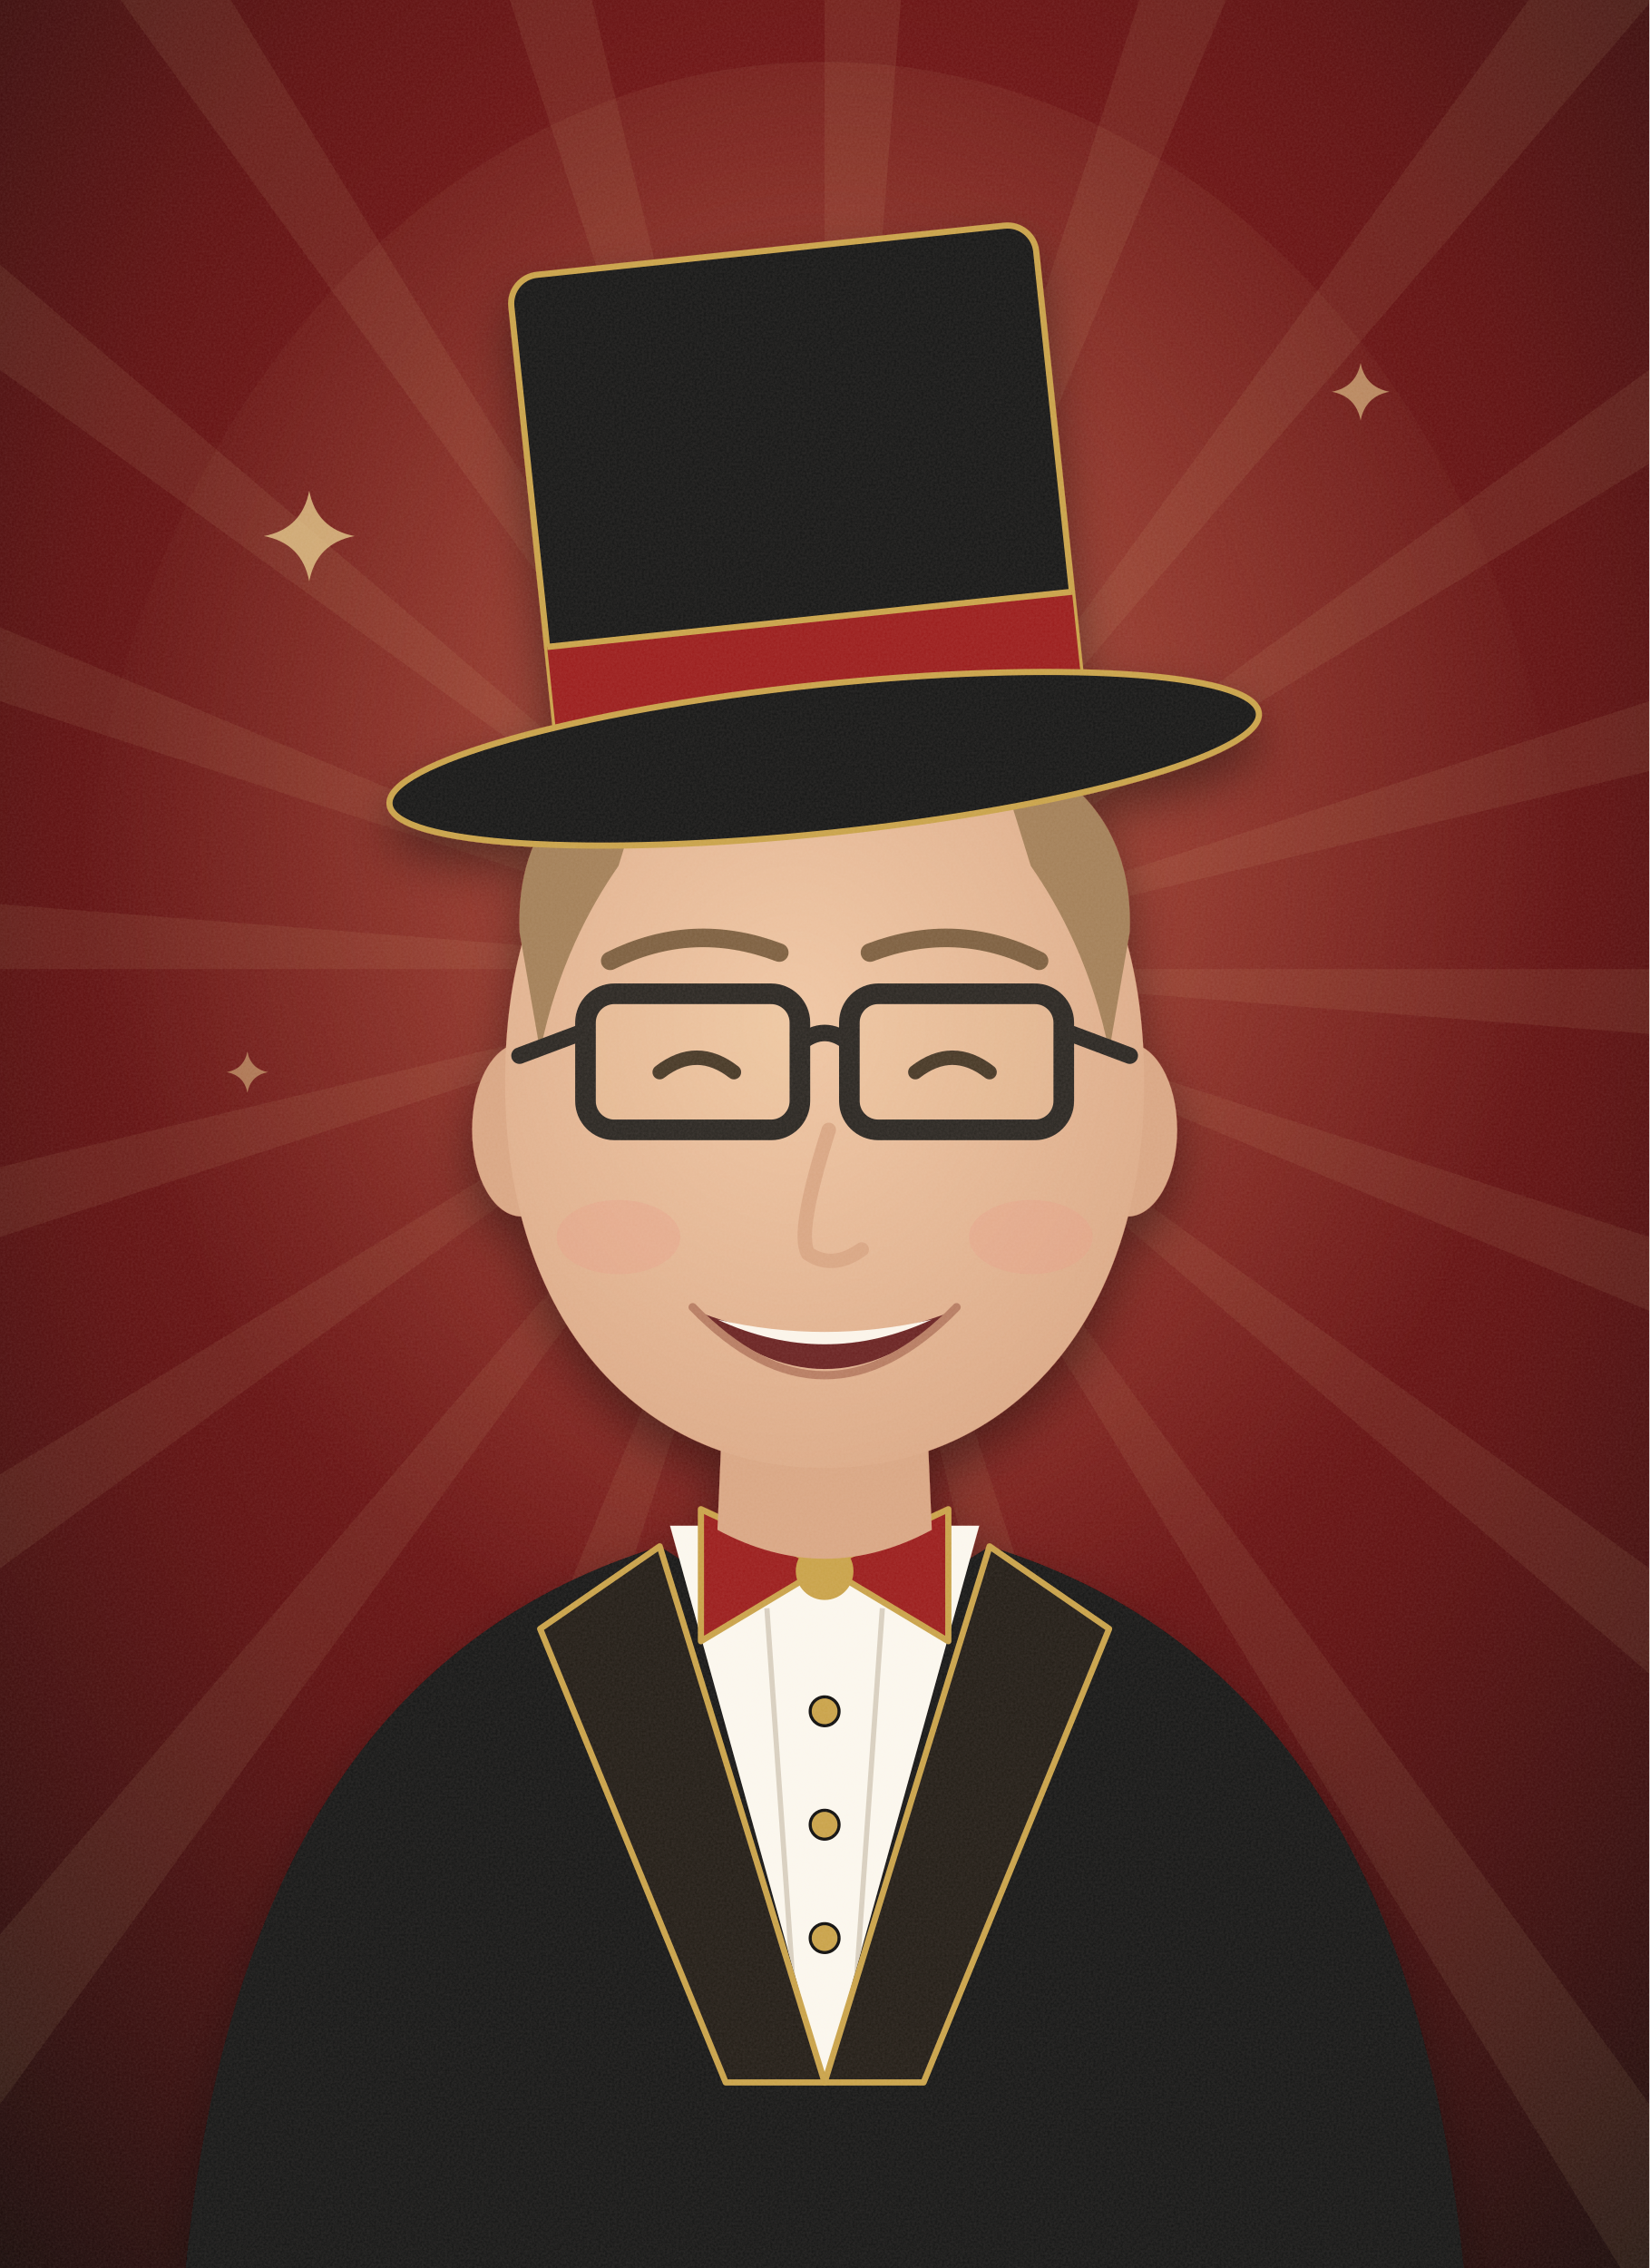
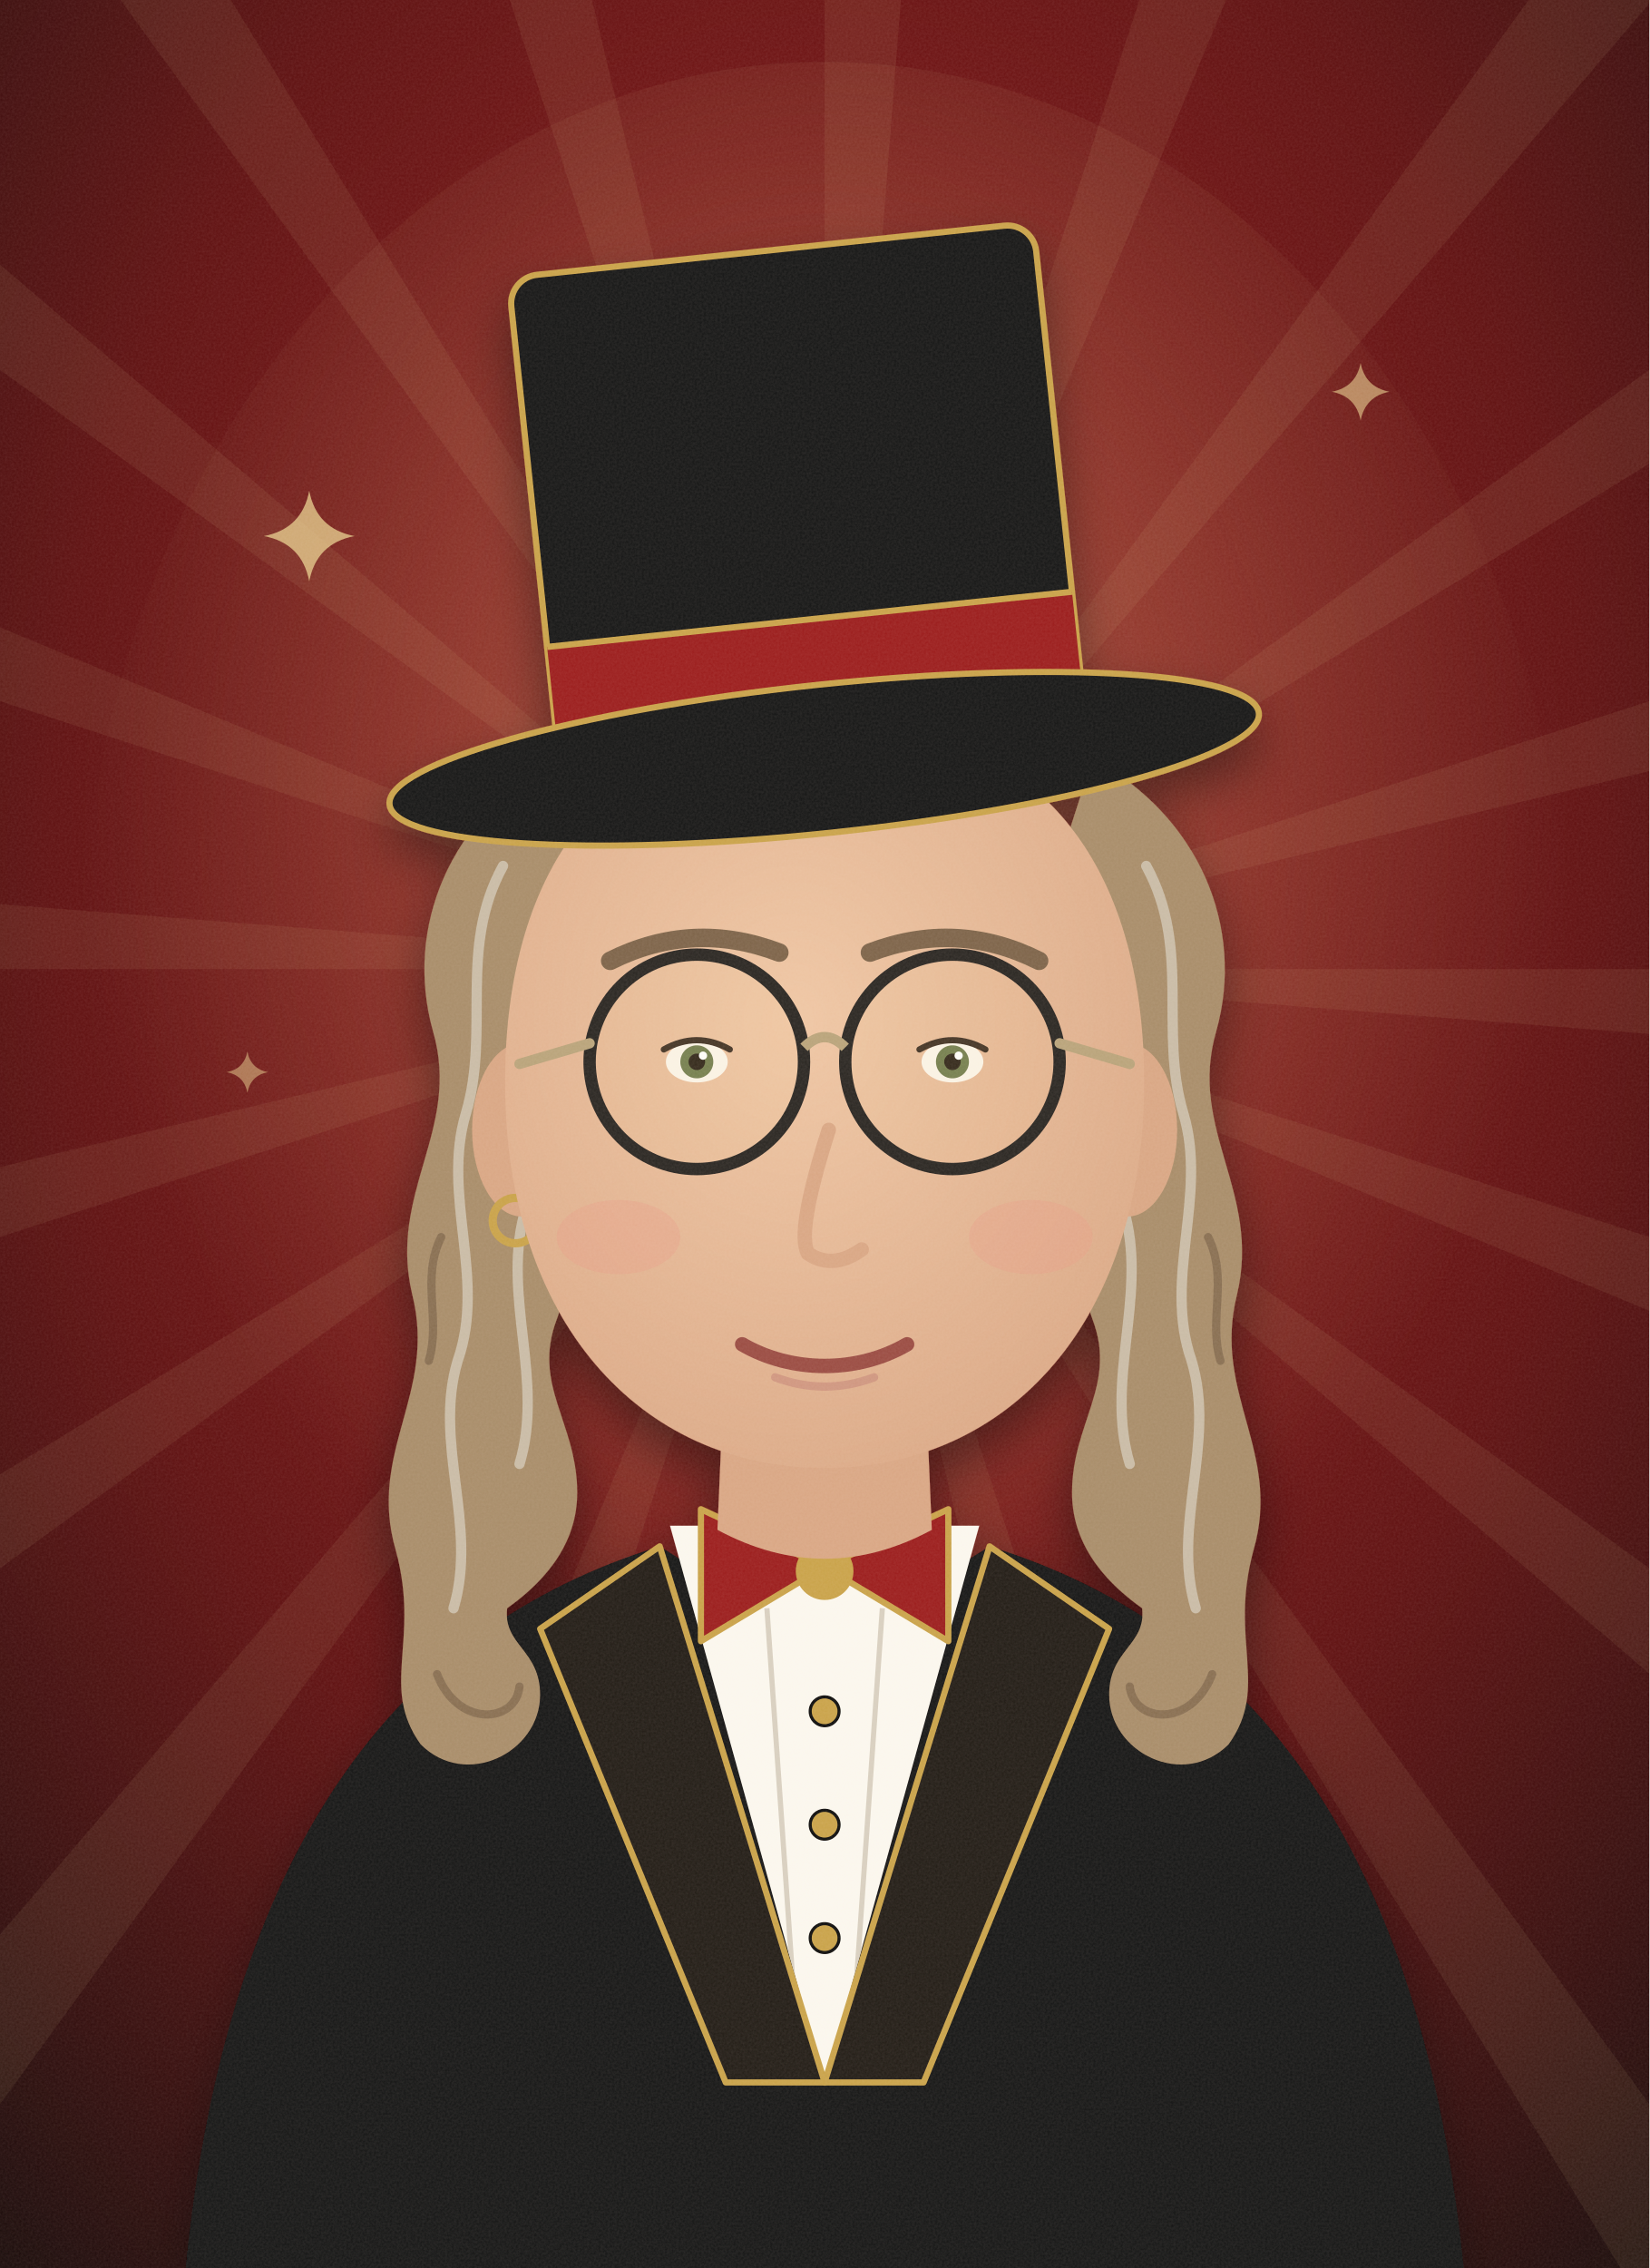
<svg xmlns="http://www.w3.org/2000/svg" viewBox="0 0 800 1100" width="800" height="1100">
  <defs>
    <radialGradient id="bg" cx=".5" cy=".38" r=".85">
      <stop offset="0" stop-color="#9b1c1c" />
      <stop offset=".55" stop-color="#5e0f10" />
      <stop offset="1" stop-color="#0d0a09" />
    </radialGradient>
    <radialGradient id="spot" cx=".5" cy=".4" r=".5">
      <stop offset="0" stop-color="#e9d18f" stop-opacity=".32" />
      <stop offset="1" stop-color="#e9d18f" stop-opacity="0" />
    </radialGradient>
    <radialGradient id="face" cx=".45" cy=".4" r=".7">
      <stop offset="0" stop-color="#efc6a4" />
      <stop offset="1" stop-color="#d9a684" />
    </radialGradient>
    <clipPath id="shirt">
      <path d="M325 740 L475 740 L400 1010 Z" />
    </clipPath>
    <filter id="shadow" x="-20%" y="-20%" width="140%" height="140%">
      <feDropShadow dx="0" dy="12" stdDeviation="12" flood-color="#000" flood-opacity=".45" />
    </filter>
    <filter id="n">
      <feTurbulence type="fractalNoise" baseFrequency=".9" numOctaves="3" stitchTiles="stitch" />
      <feColorMatrix values="0 0 0 0 1 0 0 0 0 .9 0 0 0 0 .75 0 0 0 .1 0" />
    </filter>
  </defs>
  <rect width="800" height="1100" fill="url(#bg)" />
  <path d="M400 470L1500.0 470.0L1496.6 556.3Z" fill="#e9d18f" opacity=".08" />
  <path d="M400 470L1446.2 809.9L1416.3 891.0Z" fill="#e9d18f" opacity=".08" />
  <path d="M400 470L1289.9 1116.6L1236.4 1184.4Z" fill="#e9d18f" opacity=".08" />
  <path d="M400 470L1046.6 1359.9L974.7 1407.9Z" fill="#e9d18f" opacity=".08" />
  <path d="M400 470L739.9 1516.2L656.8 1539.6Z" fill="#e9d18f" opacity=".08" />
  <path d="M400 470L400.0 1570.0L313.7 1566.6Z" fill="#e9d18f" opacity=".08" />
  <path d="M400 470L60.1 1516.2L-21.0 1486.3Z" fill="#e9d18f" opacity=".08" />
  <path d="M400 470L-246.6 1359.9L-314.4 1306.4Z" fill="#e9d18f" opacity=".08" />
  <path d="M400 470L-489.9 1116.6L-537.9 1044.7Z" fill="#e9d18f" opacity=".08" />
  <path d="M400 470L-646.2 809.9L-669.6 726.8Z" fill="#e9d18f" opacity=".08" />
  <path d="M400 470L-700.0 470.0L-696.6 383.7Z" fill="#e9d18f" opacity=".08" />
  <path d="M400 470L-646.2 130.1L-616.3 49.0Z" fill="#e9d18f" opacity=".08" />
  <path d="M400 470L-489.9 -176.6L-436.4 -244.4Z" fill="#e9d18f" opacity=".08" />
  <path d="M400 470L-246.6 -419.9L-174.7 -467.9Z" fill="#e9d18f" opacity=".08" />
  <path d="M400 470L60.1 -576.2L143.2 -599.6Z" fill="#e9d18f" opacity=".08" />
  <path d="M400 470L400.0 -630.0L486.3 -626.6Z" fill="#e9d18f" opacity=".08" />
  <path d="M400 470L739.9 -576.2L821.0 -546.3Z" fill="#e9d18f" opacity=".08" />
  <path d="M400 470L1046.6 -419.9L1114.4 -366.4Z" fill="#e9d18f" opacity=".08" />
  <path d="M400 470L1289.9 -176.6L1337.9 -104.7Z" fill="#e9d18f" opacity=".08" />
  <path d="M400 470L1446.2 130.1L1469.6 213.2Z" fill="#e9d18f" opacity=".08" />
  <ellipse cx="400" cy="470" rx="360" ry="440" fill="url(#spot)" />
  <g filter="url(#shadow)">
    <path d="M90 1100 C110 900 190 790 320 750 L400 800 L480 750 C610 790 690 900 710 1100 Z" fill="#161212" />
    <path d="M325 740 L475 740 L400 1010 Z" fill="#fbf7ee" />
    <g clip-path="url(#shirt)">
      <path d="M372 780 L388 1010 M428 780 L412 1010" stroke="#d8cfc0" stroke-width="2.5" />
      <circle cx="400" cy="830" r="7" fill="#c9a24a" stroke="#0d0a09" stroke-width="1.5" />
      <circle cx="400" cy="885" r="7" fill="#c9a24a" stroke="#0d0a09" stroke-width="1.5" />
      <circle cx="400" cy="940" r="7" fill="#c9a24a" stroke="#0d0a09" stroke-width="1.5" />
    </g>
    <path d="M320 750 L400 1010 L352 1010 L262 790 Z" fill="#221a18" stroke="#c9a24a" stroke-width="3" stroke-linejoin="round" />
    <path d="M480 750 L400 1010 L448 1010 L538 790 Z" fill="#221a18" stroke="#c9a24a" stroke-width="3" stroke-linejoin="round" />
    <path d="M400 760 L340 732 L340 796 Z M400 760 L460 732 L460 796 Z" fill="#9b1c1c" stroke="#c9a24a" stroke-width="3" stroke-linejoin="round" />
    <circle cx="400" cy="762" r="14" fill="#c9a24a" />
+     <path d="M270 368 C218 396 196 450 210 500 C224 548 188 578 200 628 C212 676 178 704 192 752 C204 796 184 818 204 846 C226 868 262 850 262 822 C262 800 244 798 246 780 C260 770 280 752 280 724 C280 690 258 672 270 640 C282 608 268 574 280 540 C292 504 276 470 290 430 Z" fill="#a88c69" />
+     <path d="M530 368 C582 396 604 450 590 500 C576 548 612 578 600 628 C588 676 622 704 608 752 C596 796 616 818 596 846 C574 868 538 850 538 822 C538 800 556 798 554 780 C540 770 520 752 520 724 C520 690 542 672 530 640 C518 608 532 574 520 540 C508 504 524 470 510 430 Z" fill="#a88c69" />
+     <path d="M244 420 C222 460 238 500 226 540 C214 580 236 620 222 660 C210 700 232 740 220 780 M266 470 C250 510 266 550 254 590 C244 630 264 670 252 710" fill="none" stroke="#cfc3b0" stroke-width="5" stroke-linecap="round" opacity=".85" />
+     <path d="M556 420 C578 460 562 500 574 540 C586 580 564 620 578 660 C590 700 568 740 580 780 M534 470 C550 510 534 550 546 590 C556 630 536 670 548 710" fill="none" stroke="#cfc3b0" stroke-width="5" stroke-linecap="round" opacity=".85" />
+     <path d="M212 812 C222 838 250 836 252 818 M588 812 C578 838 550 836 548 818 M214 600 C204 620 214 640 208 660 M586 600 C596 620 586 640 592 660" fill="none" stroke="#7d644a" stroke-width="4" stroke-linecap="round" opacity=".75" />
    <path d="M352 650 L448 650 L452 742 Q400 770 348 742 Z" fill="#d9a684" />
    <ellipse cx="253" cy="548" rx="24" ry="42" fill="#d9a684" />
    <ellipse cx="547" cy="548" rx="24" ry="42" fill="#d9a684" />
+     <circle cx="250" cy="592" r="11" fill="none" stroke="#c9a24a" stroke-width="4" />
    <path d="M400 350 C505 350 555 420 555 525 C555 640 490 712 400 712 C310 712 245 640 245 525 C245 420 295 350 400 350 Z" fill="url(#face)" />
-     <path d="M252 452 C250 400 280 372 318 362 L300 420 C286 440 270 470 262 510 Z" fill="#a37f58" />
-     <path d="M548 452 C550 400 520 372 482 362 L500 420 C514 440 530 470 538 510 Z" fill="#a37f58" />
-     <path d="M296 466 Q336 446 378 462" fill="none" stroke="#7d5f3f" stroke-width="9" stroke-linecap="round" />
-     <path d="M422 462 Q464 446 504 466" fill="none" stroke="#7d5f3f" stroke-width="9" stroke-linecap="round" />
-     <path d="M320 520 Q338 506 356 520" fill="none" stroke="#3a2a20" stroke-width="7" stroke-linecap="round" />
-     <path d="M444 520 Q462 506 480 520" fill="none" stroke="#3a2a20" stroke-width="7" stroke-linecap="round" />
-     <rect x="284" y="482" width="104" height="66" rx="14" fill="#e9d18f" fill-opacity=".08" stroke="#2a2522" stroke-width="10" />
-     <rect x="412" y="482" width="104" height="66" rx="14" fill="#e9d18f" fill-opacity=".08" stroke="#2a2522" stroke-width="10" />
-     <path d="M388 506 Q400 496 412 506" fill="none" stroke="#2a2522" stroke-width="8" />
-     <path d="M284 500 L252 512 M516 500 L548 512" stroke="#2a2522" stroke-width="8" stroke-linecap="round" />
+     <path d="M296 466 Q336 446 378 462" fill="none" stroke="#7d644a" stroke-width="9" stroke-linecap="round" />
+     <path d="M422 462 Q464 446 504 466" fill="none" stroke="#7d644a" stroke-width="9" stroke-linecap="round" />
+     <ellipse cx="338" cy="515" rx="15" ry="10" fill="#fbf4ea" />
+     <ellipse cx="462" cy="515" rx="15" ry="10" fill="#fbf4ea" />
+     <circle cx="338" cy="515" r="8" fill="#6f7a4c" />
+     <circle cx="462" cy="515" r="8" fill="#6f7a4c" />
+     <circle cx="338" cy="515" r="4" fill="#2a2016" />
+     <circle cx="462" cy="515" r="4" fill="#2a2016" />
+     <circle cx="341" cy="512" r="2" fill="#fff" />
+     <circle cx="465" cy="512" r="2" fill="#fff" />
+     <path d="M322 509 Q338 500 354 509 M446 509 Q462 500 478 509" fill="none" stroke="#3a2a20" stroke-width="3" stroke-linecap="round" />
+     <circle cx="338" cy="515" r="52" fill="#e9d18f" fill-opacity=".06" stroke="#2a2522" stroke-width="6" />
+     <circle cx="462" cy="515" r="52" fill="#e9d18f" fill-opacity=".06" stroke="#2a2522" stroke-width="6" />
+     <path d="M390 508 Q400 498 410 508" fill="none" stroke="#b9a37a" stroke-width="5" />
+     <path d="M286 506 L252 516 M514 506 L548 516" stroke="#b9a37a" stroke-width="5" stroke-linecap="round" />
    <path d="M402 548 Q386 598 392 608 Q404 616 418 606" fill="none" stroke="#d9a684" stroke-width="7" stroke-linecap="round" />
-     <path d="M338 636 Q400 692 462 636 Q400 660 338 636 Z" fill="#6b2323" />
-     <path d="M348 640 Q400 664 452 640 Q400 652 348 640 Z" fill="#fbf4ea" />
-     <path d="M336 634 Q400 700 464 634" fill="none" stroke="#b77c62" stroke-width="4" stroke-linecap="round" />
+     <path d="M360 652 C384 666 416 666 440 652" fill="none" stroke="#9a4b43" stroke-width="7" stroke-linecap="round" />
+     <path d="M376 668 C392 674 408 674 424 668" fill="none" stroke="#c98b7a" stroke-width="4" stroke-linecap="round" opacity=".7" />
    <ellipse cx="300" cy="600" rx="30" ry="18" fill="#e79a86" opacity=".35" />
    <ellipse cx="500" cy="600" rx="30" ry="18" fill="#e79a86" opacity=".35" />
    <g transform="rotate(-6 400 370)">
      <rect x="272" y="120" width="256" height="238" rx="14" fill="#161212" stroke="#c9a24a" stroke-width="3" />
      <rect x="272" y="300" width="256" height="40" fill="#9b1c1c" />
      <path d="M272 300 H528 M272 340 H528" stroke="#c9a24a" stroke-width="3" />
      <ellipse cx="400" cy="368" rx="212" ry="36" fill="#161212" stroke="#c9a24a" stroke-width="3" />
    </g>
  </g>
  <path d="M150 238Q153.52 256.48 172 260Q153.52 263.52 150 282Q146.48 263.52 128 260Q146.48 256.48 150 238Z" fill="#e9d18f" opacity="0.75" />
  <path d="M660 176Q662.24 187.76 674 190Q662.24 192.24 660 204Q657.76 192.24 646 190Q657.76 187.76 660 176Z" fill="#e9d18f" opacity="0.6" />
  <path d="M120 510Q121.6 518.4 130 520Q121.6 521.6 120 530Q118.4 521.6 110 520Q118.4 518.4 120 510Z" fill="#e9d18f" opacity="0.5" />
  <rect width="800" height="1100" filter="url(#n)" />
</svg>
